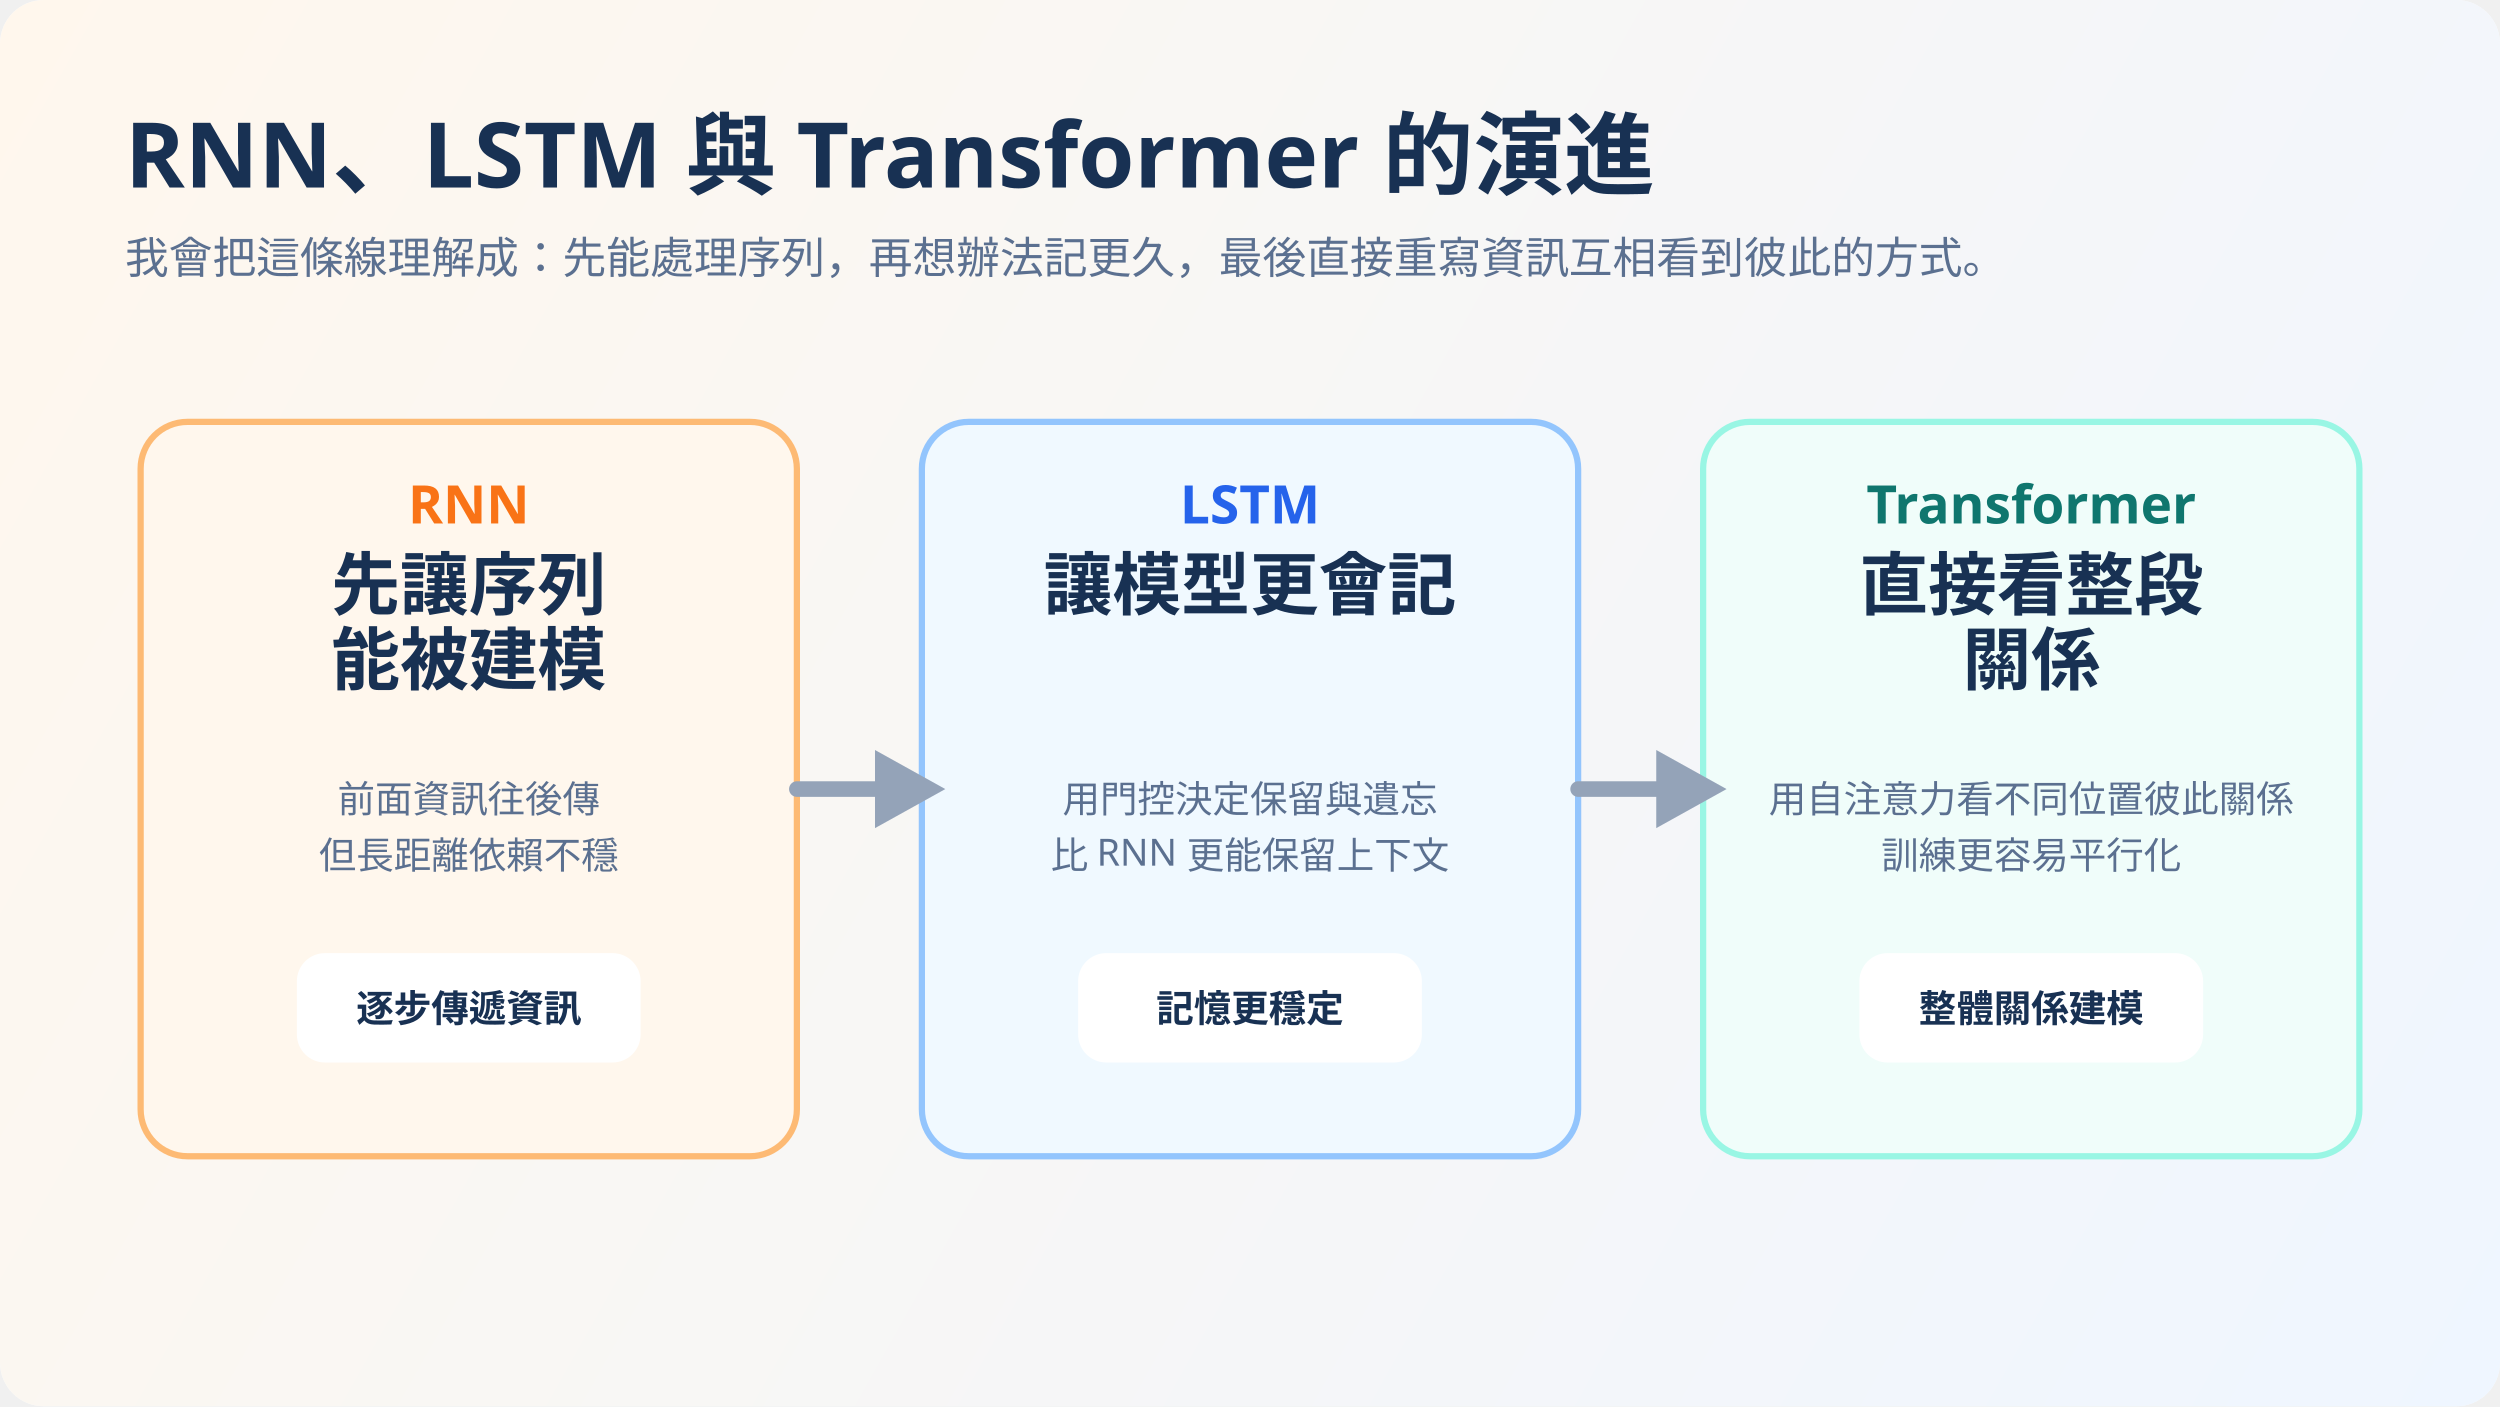
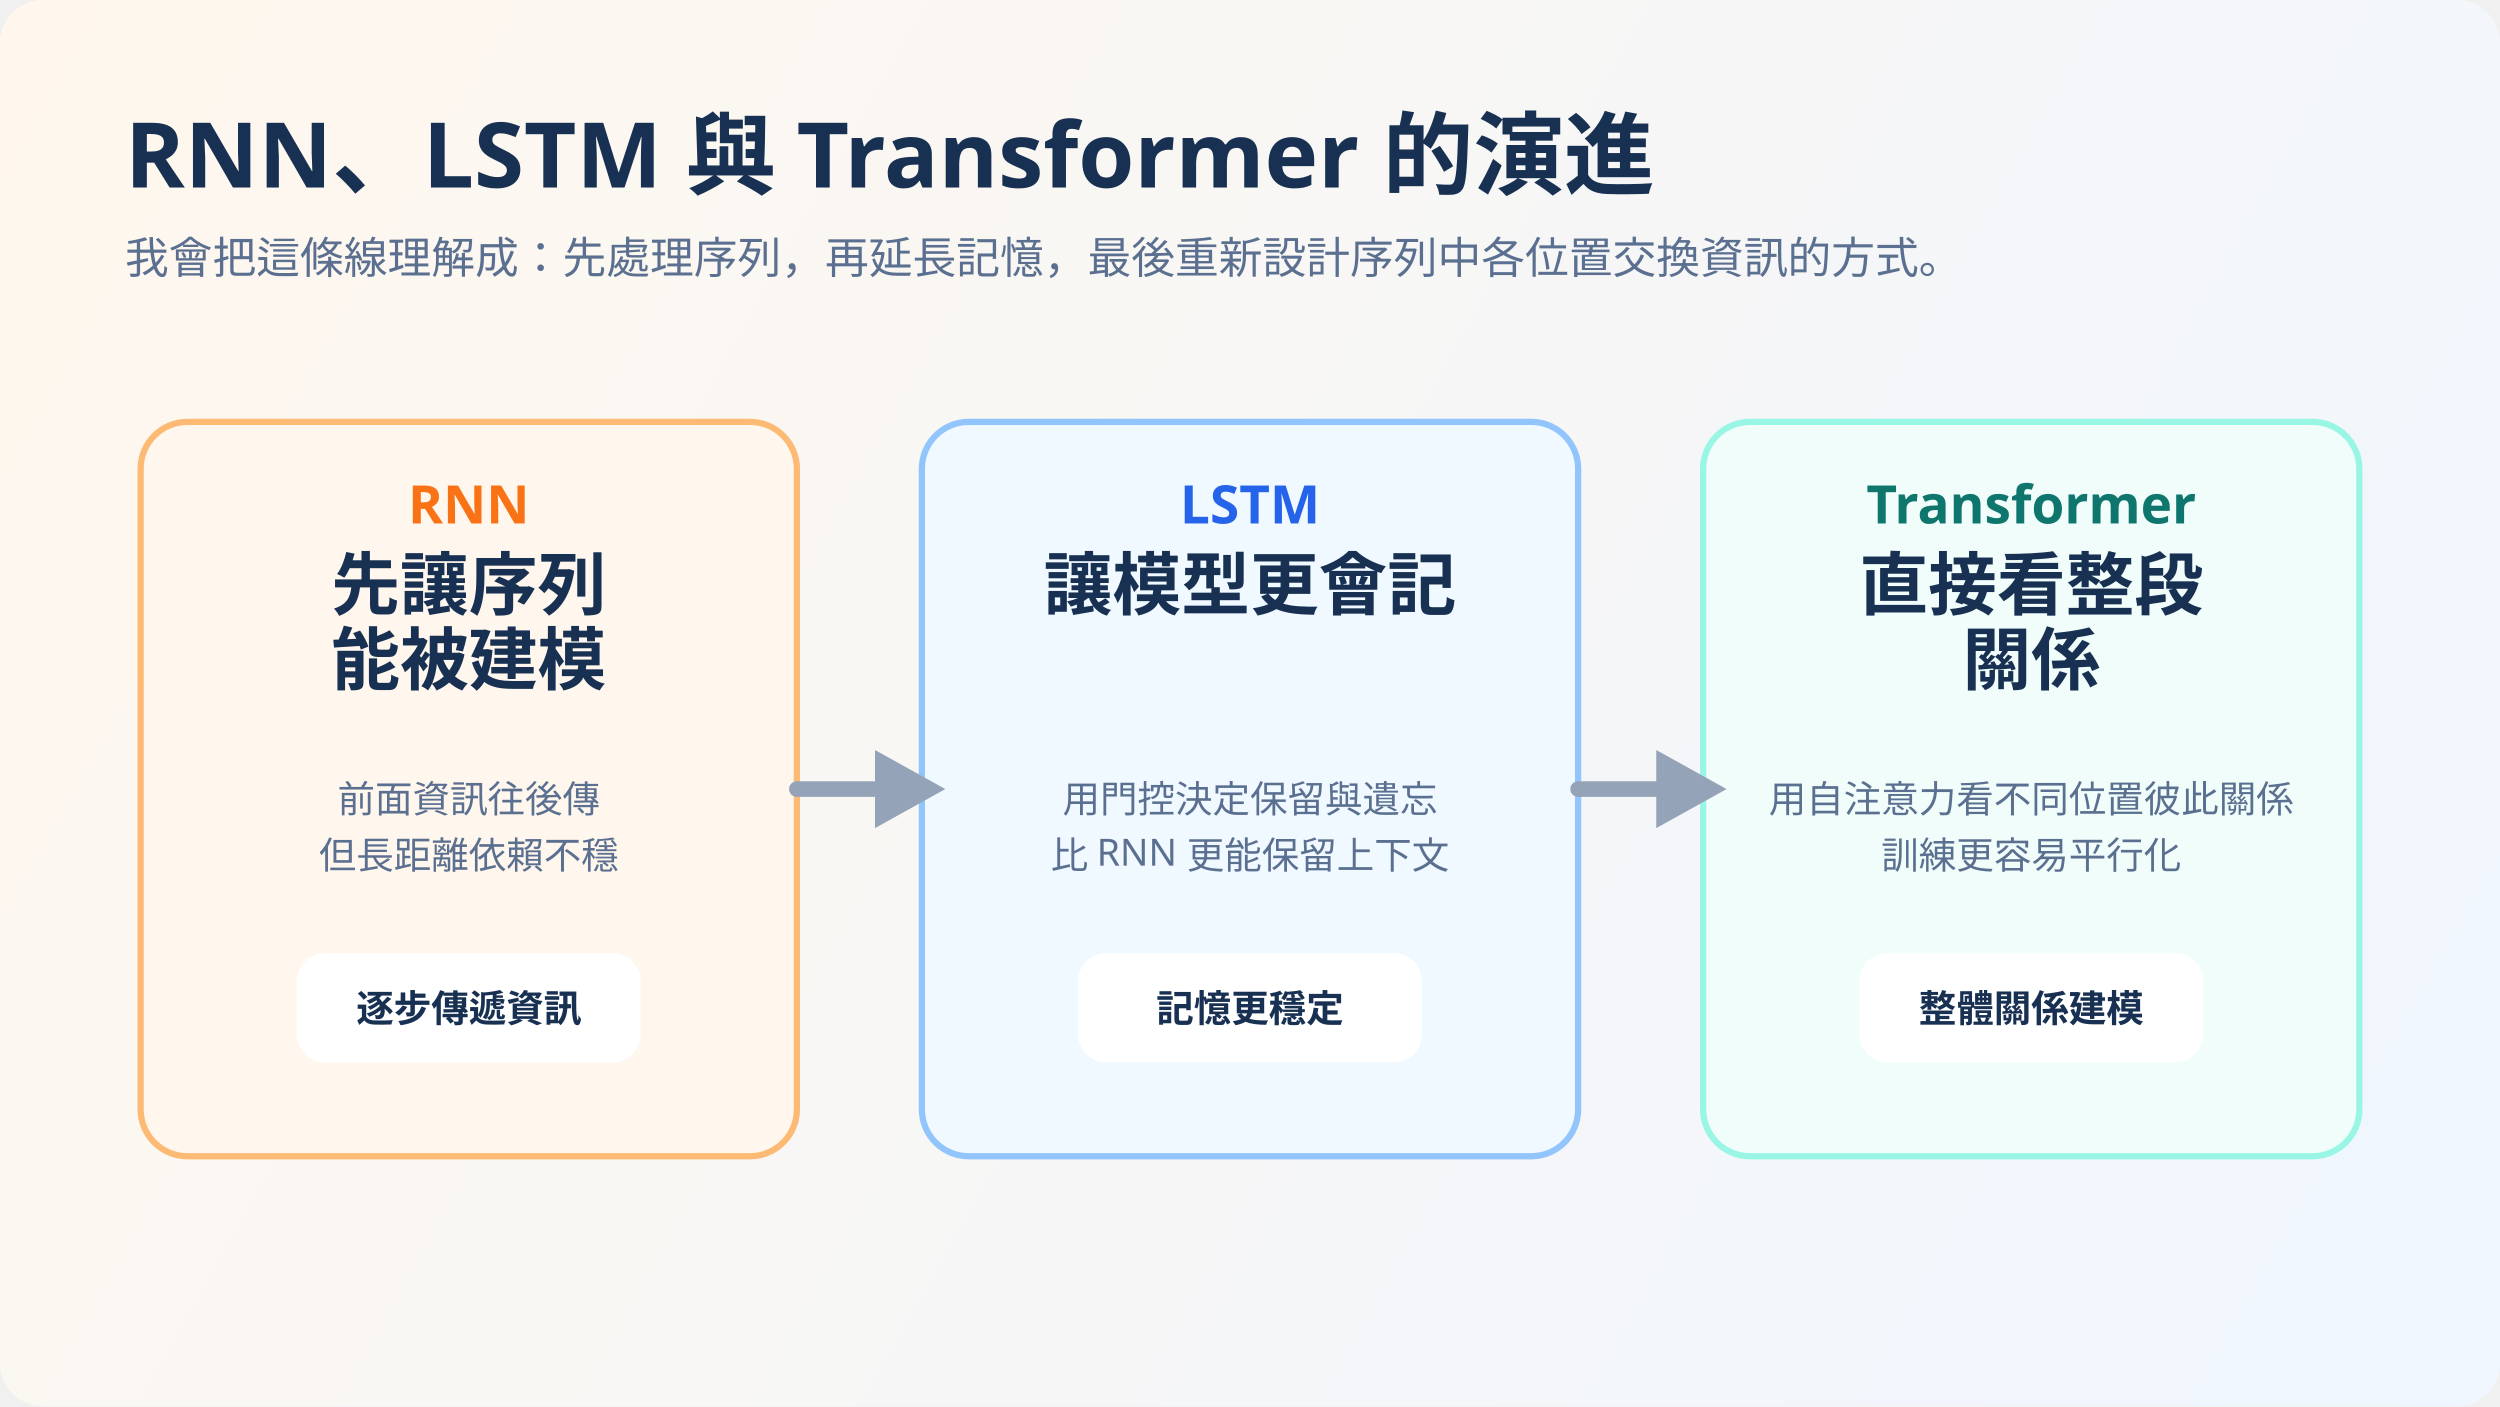
<svg xmlns="http://www.w3.org/2000/svg" width="1600" height="900" viewBox="0 0 1600 900" fill="none">
  <rect width="1600" height="900" rx="28" fill="#F8FAFC" />
  <rect width="1600" height="900" rx="28" fill="url(#bg)" />
  <text x="80" y="120" fill="#183153" font-size="58" font-weight="800" font-family="'Noto Sans TC','Microsoft JhengHei',sans-serif">RNN、LSTM 與 Transformer 的演進</text>
-   <text x="80" y="175" fill="#5B7090" font-size="28" font-weight="500" font-family="'Noto Sans TC','Microsoft JhengHei',sans-serif">我會把這條線理解成：先能處理序列，再想辦法記更久，最後直接重寫資訊互相看到彼此的方式。</text>
+   <text x="80" y="175" fill="#5B7090" font-size="28" font-weight="500" font-family="'Noto Sans TC','Microsoft JhengHei',sans-serif">我會把這條線理解成：先處理序列，再延長記憶，最後重新設計序列中各位置交換資訊的方式。</text>
  <rect x="90" y="270" width="420" height="470" rx="30" fill="#FFF7ED" stroke="#FDBA74" stroke-width="4" />
  <rect x="590" y="270" width="420" height="470" rx="30" fill="#F0F9FF" stroke="#93C5FD" stroke-width="4" />
  <rect x="1090" y="270" width="420" height="470" rx="30" fill="#F0FDFA" stroke="#99F6E4" stroke-width="4" />
  <text x="300" y="335" text-anchor="middle" fill="#F97316" font-size="34" font-weight="800" font-family="'Noto Sans TC','Microsoft JhengHei',sans-serif">RNN</text>
  <text x="300" y="390" text-anchor="middle" fill="#183153" font-size="44" font-weight="800" font-family="'Noto Sans TC','Microsoft JhengHei',sans-serif">先讓序列</text>
  <text x="300" y="438" text-anchor="middle" fill="#183153" font-size="44" font-weight="800" font-family="'Noto Sans TC','Microsoft JhengHei',sans-serif">能被建模</text>
  <text x="300" y="520" text-anchor="middle" fill="#5B7090" font-size="24" font-weight="500" font-family="'Noto Sans TC','Microsoft JhengHei',sans-serif">前面資訊往後傳</text>
  <text x="300" y="556" text-anchor="middle" fill="#5B7090" font-size="24" font-weight="500" font-family="'Noto Sans TC','Microsoft JhengHei',sans-serif">但長距離依賴不穩</text>
  <text x="800" y="335" text-anchor="middle" fill="#2563EB" font-size="34" font-weight="800" font-family="'Noto Sans TC','Microsoft JhengHei',sans-serif">LSTM</text>
  <text x="800" y="390" text-anchor="middle" fill="#183153" font-size="44" font-weight="800" font-family="'Noto Sans TC','Microsoft JhengHei',sans-serif">讓模型更會記</text>
  <text x="800" y="520" text-anchor="middle" fill="#5B7090" font-size="24" font-weight="500" font-family="'Noto Sans TC','Microsoft JhengHei',sans-serif">用門控決定保留與遺忘</text>
  <text x="800" y="556" text-anchor="middle" fill="#5B7090" font-size="24" font-weight="500" font-family="'Noto Sans TC','Microsoft JhengHei',sans-serif">比 RNN 更能保留上下文</text>
  <text x="1300" y="335" text-anchor="middle" fill="#0F766E" font-size="34" font-weight="800" font-family="'Noto Sans TC','Microsoft JhengHei',sans-serif">Transformer</text>
  <text x="1300" y="390" text-anchor="middle" fill="#183153" font-size="44" font-weight="800" font-family="'Noto Sans TC','Microsoft JhengHei',sans-serif">直接看整段</text>
  <text x="1300" y="438" text-anchor="middle" fill="#183153" font-size="44" font-weight="800" font-family="'Noto Sans TC','Microsoft JhengHei',sans-serif">關係</text>
  <text x="1300" y="520" text-anchor="middle" fill="#5B7090" font-size="24" font-weight="500" font-family="'Noto Sans TC','Microsoft JhengHei',sans-serif">用自注意力看不同位置彼此關係</text>
  <text x="1300" y="556" text-anchor="middle" fill="#5B7090" font-size="24" font-weight="500" font-family="'Noto Sans TC','Microsoft JhengHei',sans-serif">訓練更容易平行化</text>
  <path d="M510 505H580" stroke="#94A3B8" stroke-width="10" stroke-linecap="round" />
  <path d="M560 480L605 505L560 530" fill="#94A3B8" />
  <path d="M1010 505H1080" stroke="#94A3B8" stroke-width="10" stroke-linecap="round" />
  <path d="M1060 480L1105 505L1060 530" fill="#94A3B8" />
  <rect x="190" y="610" width="220" height="70" rx="18" fill="#FFFFFF" />
  <rect x="690" y="610" width="220" height="70" rx="18" fill="#FFFFFF" />
  <rect x="1190" y="610" width="220" height="70" rx="18" fill="#FFFFFF" />
  <text x="300" y="654" text-anchor="middle" fill="#183153" font-size="24" font-weight="700" font-family="'Noto Sans TC','Microsoft JhengHei',sans-serif">逐步傳遞資訊</text>
  <text x="800" y="654" text-anchor="middle" fill="#183153" font-size="24" font-weight="700" font-family="'Noto Sans TC','Microsoft JhengHei',sans-serif">記憶更穩定</text>
  <text x="1300" y="654" text-anchor="middle" fill="#183153" font-size="24" font-weight="700" font-family="'Noto Sans TC','Microsoft JhengHei',sans-serif">整體關係建模</text>
  <defs>
    <linearGradient id="bg" x1="0" y1="0" x2="1600" y2="900" gradientUnits="userSpaceOnUse">
      <stop stop-color="#FFF7ED" />
      <stop offset="1" stop-color="#EFF6FF" />
    </linearGradient>
  </defs>
</svg>
